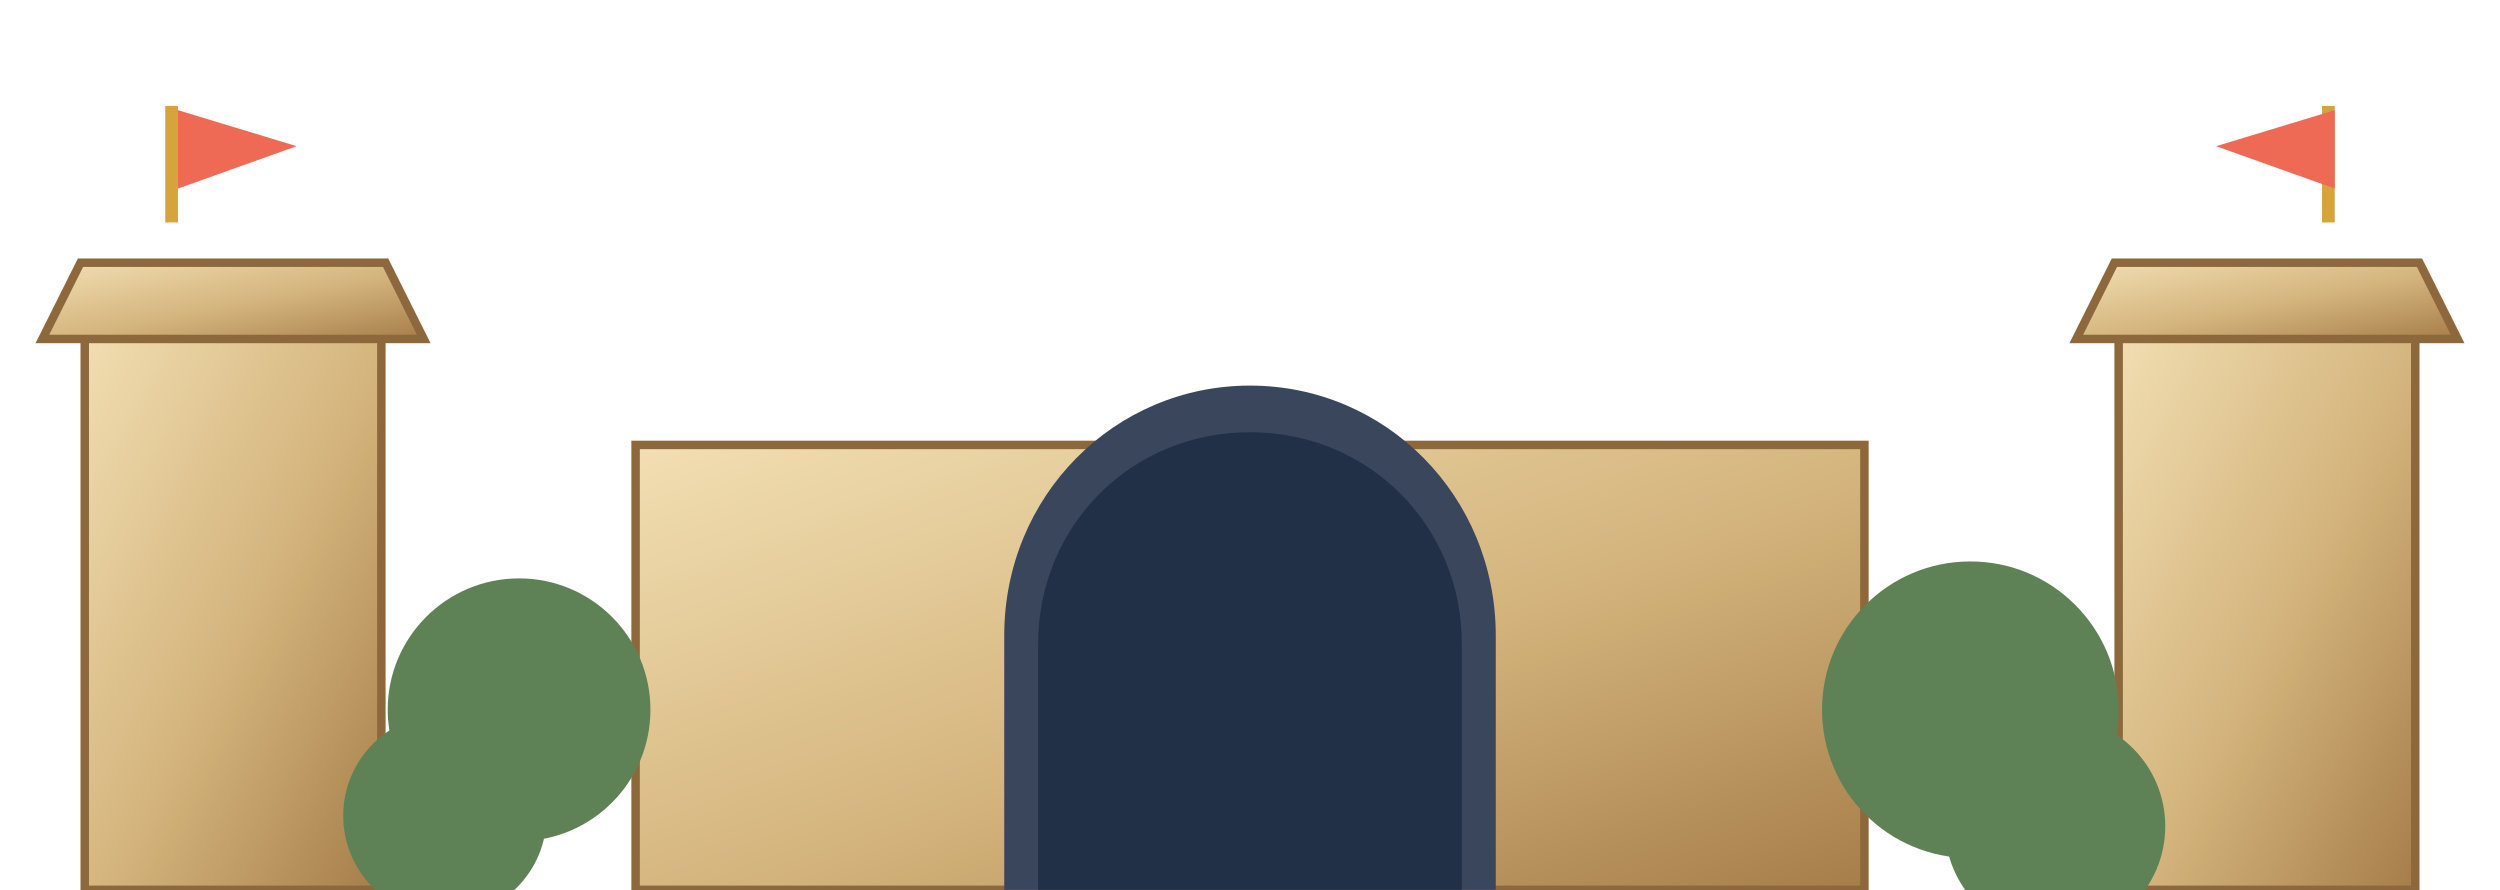
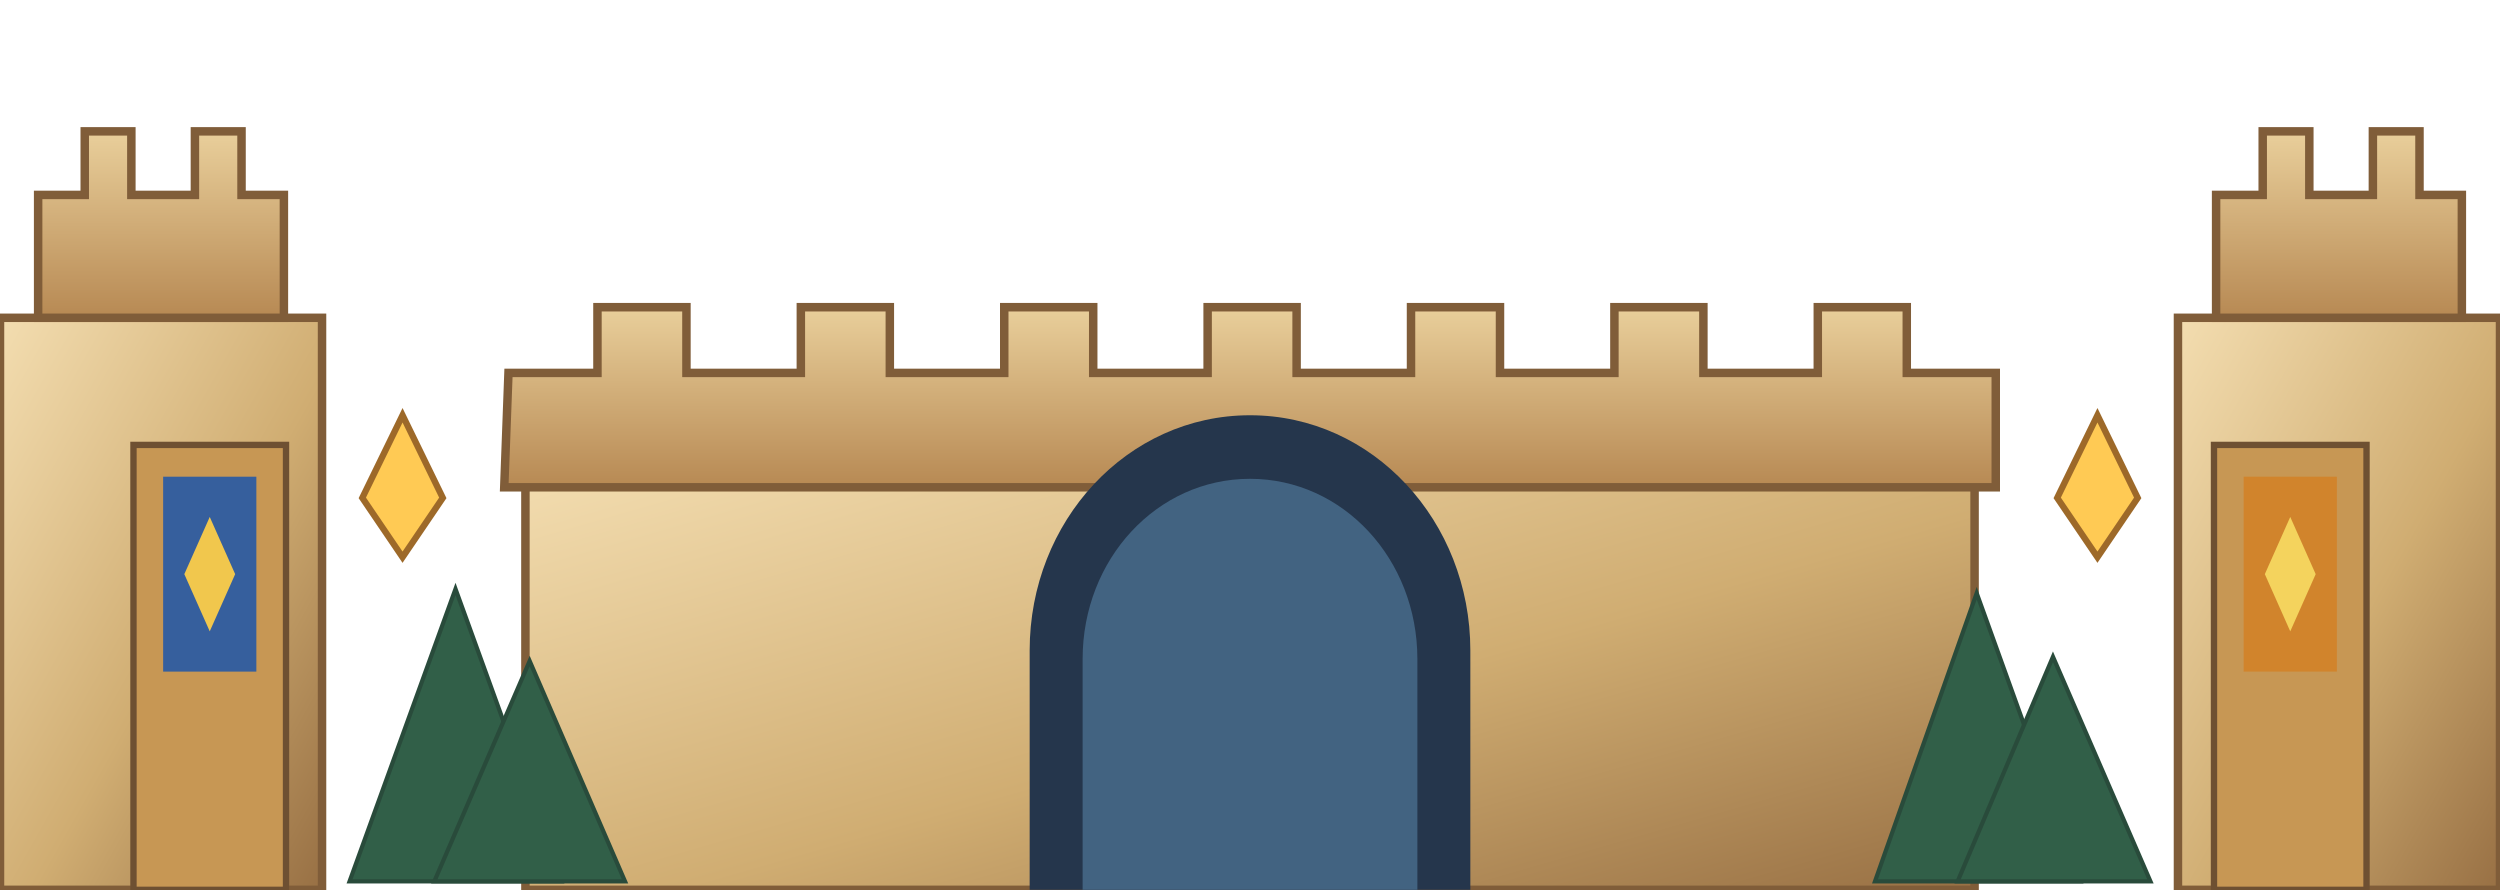
<svg xmlns="http://www.w3.org/2000/svg" viewBox="0 0 1180 420">
  <defs>
    <linearGradient id="stone" x1="0" y1="0" x2="1" y2="1">
-       <stop stop-color="#f2dfb3" />
-       <stop offset=".55" stop-color="#d3b37b" />
-       <stop offset="1" stop-color="#a67d49" />
+       <stop stop-color="#f3ddb0" />
+       <stop offset=".55" stop-color="#d0ad72" />
+       <stop offset="1" stop-color="#987044" />
+     </linearGradient>
+     <linearGradient id="stone2" x1="0" y1="0" x2="0" y2="1">
+       <stop stop-color="#e9cf9b" />
+       <stop offset="1" stop-color="#b78953" />
    </linearGradient>
  </defs>
-   <g fill="url(#stone)" stroke="#8e683d" stroke-width="4">
-     <path d="M40 420V150h140V420Z" />
-     <path d="M1000 420V150h140V420Z" />
-     <path d="M20 160h180l-18-36h-144Z" />
-     <path d="M980 160h180l-18-36h-144Z" />
-     <path d="M300 420V210h580V420Z" />
+   <g stroke="#805d39" stroke-width="4">
+     <path d="M0 420V150h152V420Z" fill="url(#stone)" />
+     <path d="M1028 420V150h152V420Z" fill="url(#stone)" />
+     <path d="M18 150h116V92h-20V62H92V92H62V62H40v30H18Z" fill="url(#stone2)" />
+     <path d="M1046 150h116V92h-20V62h-22V92h-30V62h-22v30h-22Z" fill="url(#stone2)" />
+     <path d="M248 420V222h684V420Z" fill="url(#stone)" />
+     <path d="M238 230h704v-54h-42v-31h-42v31h-54v-31h-42v31h-54v-31h-42v31h-54v-31h-42v31h-54v-31h-42v31h-54v-31h-42v31h-54v-31h-42v31h-42Z" fill="url(#stone2)" />
  </g>
-   <path d="M474 420V300c0-66 52-118 116-118s116 52 116 118v120Z" fill="#39465c" />
-   <path d="M490 420V304c0-56 44-100 100-100s100 44 100 100v116Z" fill="#223047" />
-   <g fill="#5f8156">
-     <circle cx="245" cy="335" r="62" />
-     <circle cx="930" cy="335" r="70" />
-     <circle cx="210" cy="385" r="48" />
-     <circle cx="970" cy="390" r="52" />
+   <path d="M486 420V307c0-61 46-111 104-111s104 50 104 111v113Z" fill="#25364c" />
+   <path d="M511 420V311c0-47 35-85 79-85s79 38 79 85v109Z" fill="#426381" />
+   <g stroke="#6e5032" stroke-width="3">
+     <path d="M63 420V210h72v210Z" fill="#c79754" />
+     <path d="M1045 420V210h72v210Z" fill="#c79754" />
  </g>
-   <g fill="#d6a43d">
-     <path d="M78 105v-55h6v55z" />
-     <path d="M1096 105V50h6v55z" />
+   <g>
+     <path d="M77 225h44v92H77Z" fill="#365f9d" />
+     <path d="M1059 225h44v92h-44Z" fill="#d1842c" />
+     <path d="M99 244 111 271 99 298 87 271Z" fill="#f1c74d" />
+     <path d="M1081 244 1093 271 1081 298 1069 271Z" fill="#f4d35d" />
  </g>
-   <g fill="#ef6a55">
-     <path d="M84 52l56 17-56 20z" />
-     <path d="M1102 52l-56 17 56 20z" />
+   <g fill="#315f48" stroke="#294b3b" stroke-width="2">
+     <path d="M165 416 215 278l50 138Z" />
+     <path d="M205 416 250 312l45 104Z" />
+     <path d="M885 416 933 280l49 136Z" />
+     <path d="M924 416 969 310l46 106Z" />
+   </g>
+   <g fill="#ffca54" stroke="#9d6929" stroke-width="3">
+     <path d="M171 235 190 196l19 39-19 28Z" />
+     <path d="M971 235 990 196l19 39-19 28Z" />
  </g>
</svg>
